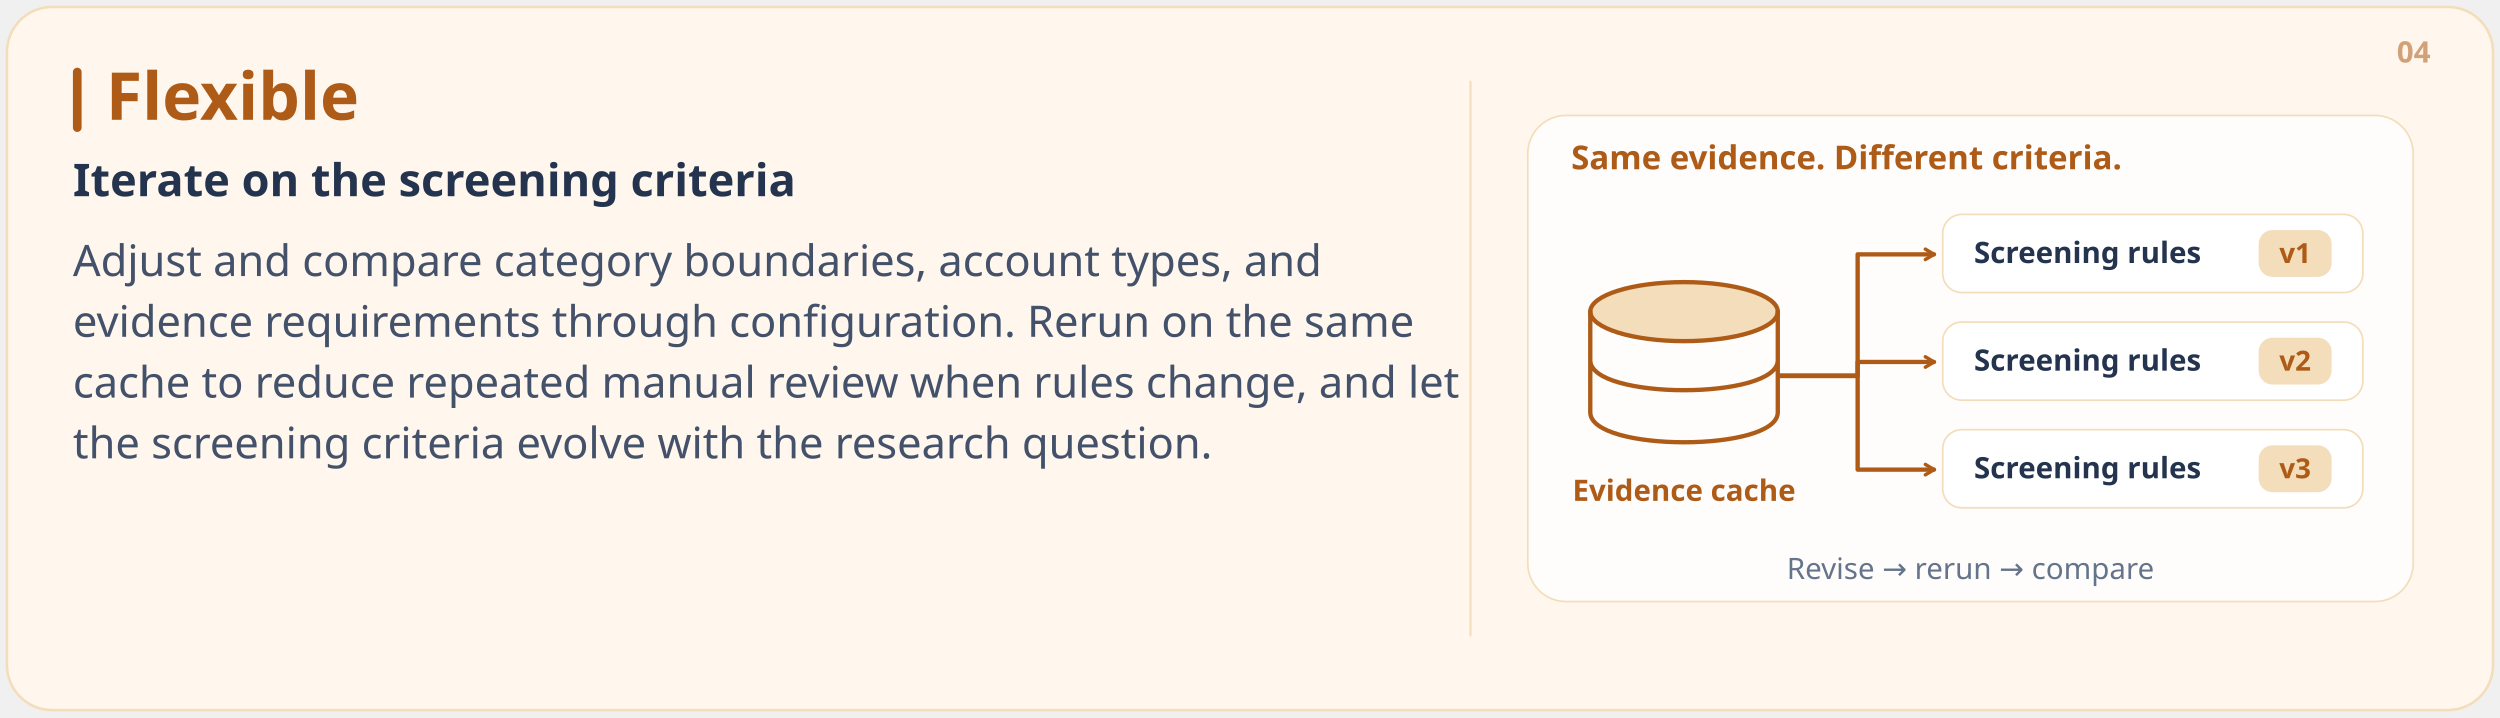
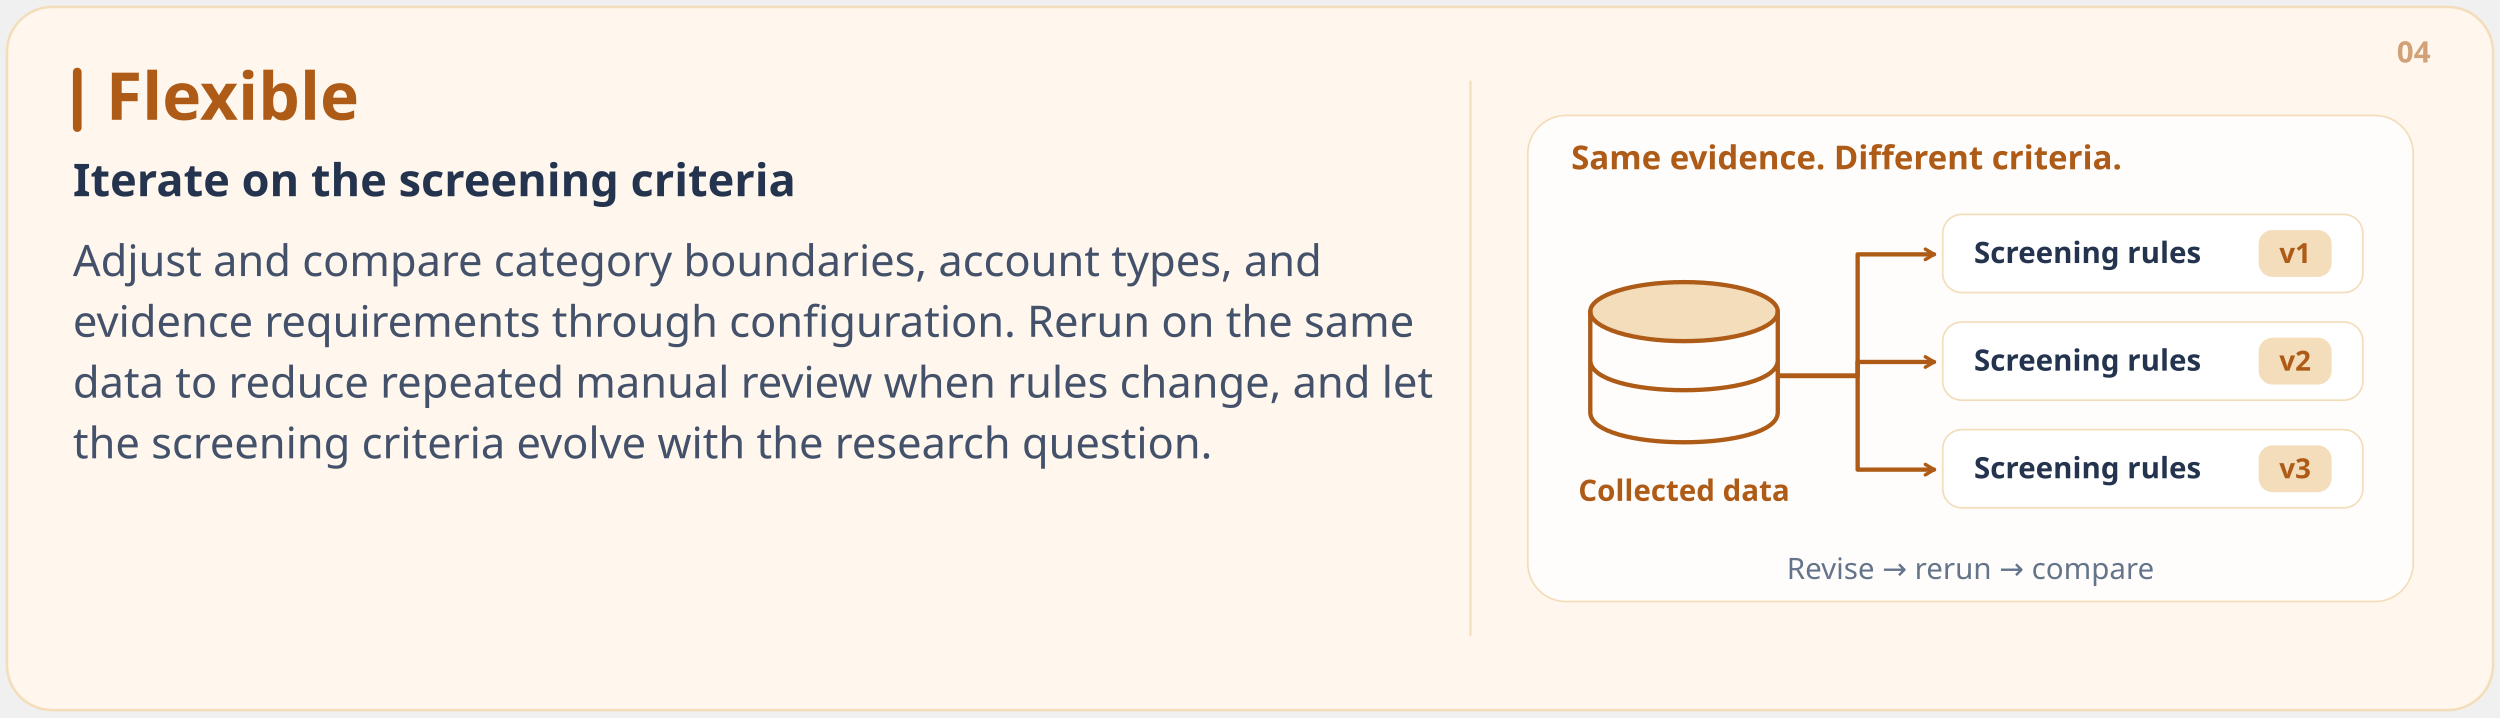
<svg xmlns="http://www.w3.org/2000/svg" width="1440" height="413" viewBox="0 0 1440 413" role="img" aria-labelledby="title description">
  <defs>
    <marker id="arrow" markerWidth="8" markerHeight="8" refX="6" refY="4" orient="auto-start-reverse" markerUnits="userSpaceOnUse">
      <path d="M1 1L6 4L1 7" fill="none" stroke="context-stroke" stroke-width="2" stroke-linecap="round" stroke-linejoin="round" />
    </marker>
  </defs>
  <g font-family="Segoe UI, Microsoft YaHei, sans-serif">
    <g class="contribution" data-kind="Flexible" transform="translate(4,4)">
      <rect x="0" y="0" width="1432" height="405" rx="26" fill="#fff7ed" stroke="#f3ddbb" stroke-width="1.5" />
      <g class="copy">
        <rect x="38" y="35" width="5" height="37" rx="2.5" fill="#ad5b16" stroke="none" />
        <text x="57" y="65" font-size="38" fill="#ad5b16" font-weight="700">Flexible</text>
        <text x="38" y="109" font-size="26" fill="#24344e" font-weight="600">Iterate on the screening criteria</text>
        <text x="38" y="155" font-size="25" fill="#43516a">Adjust and compare category boundaries, account types, and</text>
        <text x="38" y="190" font-size="25" fill="#43516a">evidence requirements through configuration. Rerun on the same</text>
-         <text x="38" y="225" font-size="25" fill="#43516a">cache to reduce repeated manual review when rules change, and let</text>
+         <text x="38" y="225" font-size="25" fill="#43516a">data to reduce repeated manual review when rules change, and let</text>
        <text x="38" y="260" font-size="25" fill="#43516a">the screening criteria evolve with the research question.</text>
      </g>
      <text x="1396" y="32" font-size="17" fill="#ad5b16" opacity=".55" font-weight="600" text-anchor="end">04</text>
      <path d="M843 43V362" fill="none" stroke="#f3ddbb" stroke-width="1.2" stroke-linecap="round" stroke-linejoin="round" />
      <g class="artwork" transform="translate(876,62.5)">
        <rect x="0" y="0" width="510" height="280" rx="22" fill="#ffffff" stroke="#f3ddbb" fill-opacity=".76" />
        <text x="25" y="31" font-size="19" fill="#ad5b16" font-weight="600">Same evidence. Different criteria.</text>
        <ellipse cx="90" cy="113" rx="54" ry="17" fill="#f3ddbb" stroke="#ad5b16" stroke-width="2.5" />
        <path d="M36 113V171C36 194 144 194 144 171V113M36 141C36 164 144 164 144 141" fill="none" stroke="#ad5b16" stroke-width="2.5" stroke-linecap="round" stroke-linejoin="round" />
-         <text x="90" y="222" font-size="17" fill="#ad5b16" font-weight="600" text-anchor="middle">Evidence cache</text>
+         <text x="90" y="222" font-size="17" fill="#ad5b16" font-weight="600" text-anchor="middle">Collected data</text>
        <path d="M145 150H190V80H234" fill="none" stroke="#ad5b16" stroke-width="2.5" stroke-linecap="round" stroke-linejoin="round" marker-end="url(#arrow)" />
        <rect x="239" y="57" width="242" height="45" rx="11" fill="#ffffff" stroke="#f3ddbb" />
        <text x="257" y="85" font-size="17" fill="#24344e" font-weight="600">Screening rules</text>
        <rect x="421" y="66" width="42" height="27" rx="8" fill="#f3ddbb" stroke="none" />
        <text x="442" y="85" font-size="16" fill="#ad5b16" font-weight="600" text-anchor="middle">v1</text>
        <path d="M145 150H190V142H234" fill="none" stroke="#ad5b16" stroke-width="2.5" stroke-linecap="round" stroke-linejoin="round" marker-end="url(#arrow)" />
        <rect x="239" y="119" width="242" height="45" rx="11" fill="#ffffff" stroke="#f3ddbb" />
        <text x="257" y="147" font-size="17" fill="#24344e" font-weight="600">Screening rules</text>
        <rect x="421" y="128" width="42" height="27" rx="8" fill="#f3ddbb" stroke="none" />
        <text x="442" y="147" font-size="16" fill="#ad5b16" font-weight="600" text-anchor="middle">v2</text>
        <path d="M145 150H190V204H234" fill="none" stroke="#ad5b16" stroke-width="2.5" stroke-linecap="round" stroke-linejoin="round" marker-end="url(#arrow)" />
        <rect x="239" y="181" width="242" height="45" rx="11" fill="#ffffff" stroke="#f3ddbb" />
        <text x="257" y="209" font-size="17" fill="#24344e" font-weight="600">Screening rules</text>
        <rect x="421" y="190" width="42" height="27" rx="8" fill="#f3ddbb" stroke="none" />
        <text x="442" y="209" font-size="16" fill="#ad5b16" font-weight="600" text-anchor="middle">v3</text>
        <text x="255" y="267" font-size="17" fill="#64748b" text-anchor="middle">Revise → rerun → compare</text>
      </g>
    </g>
  </g>
</svg>
